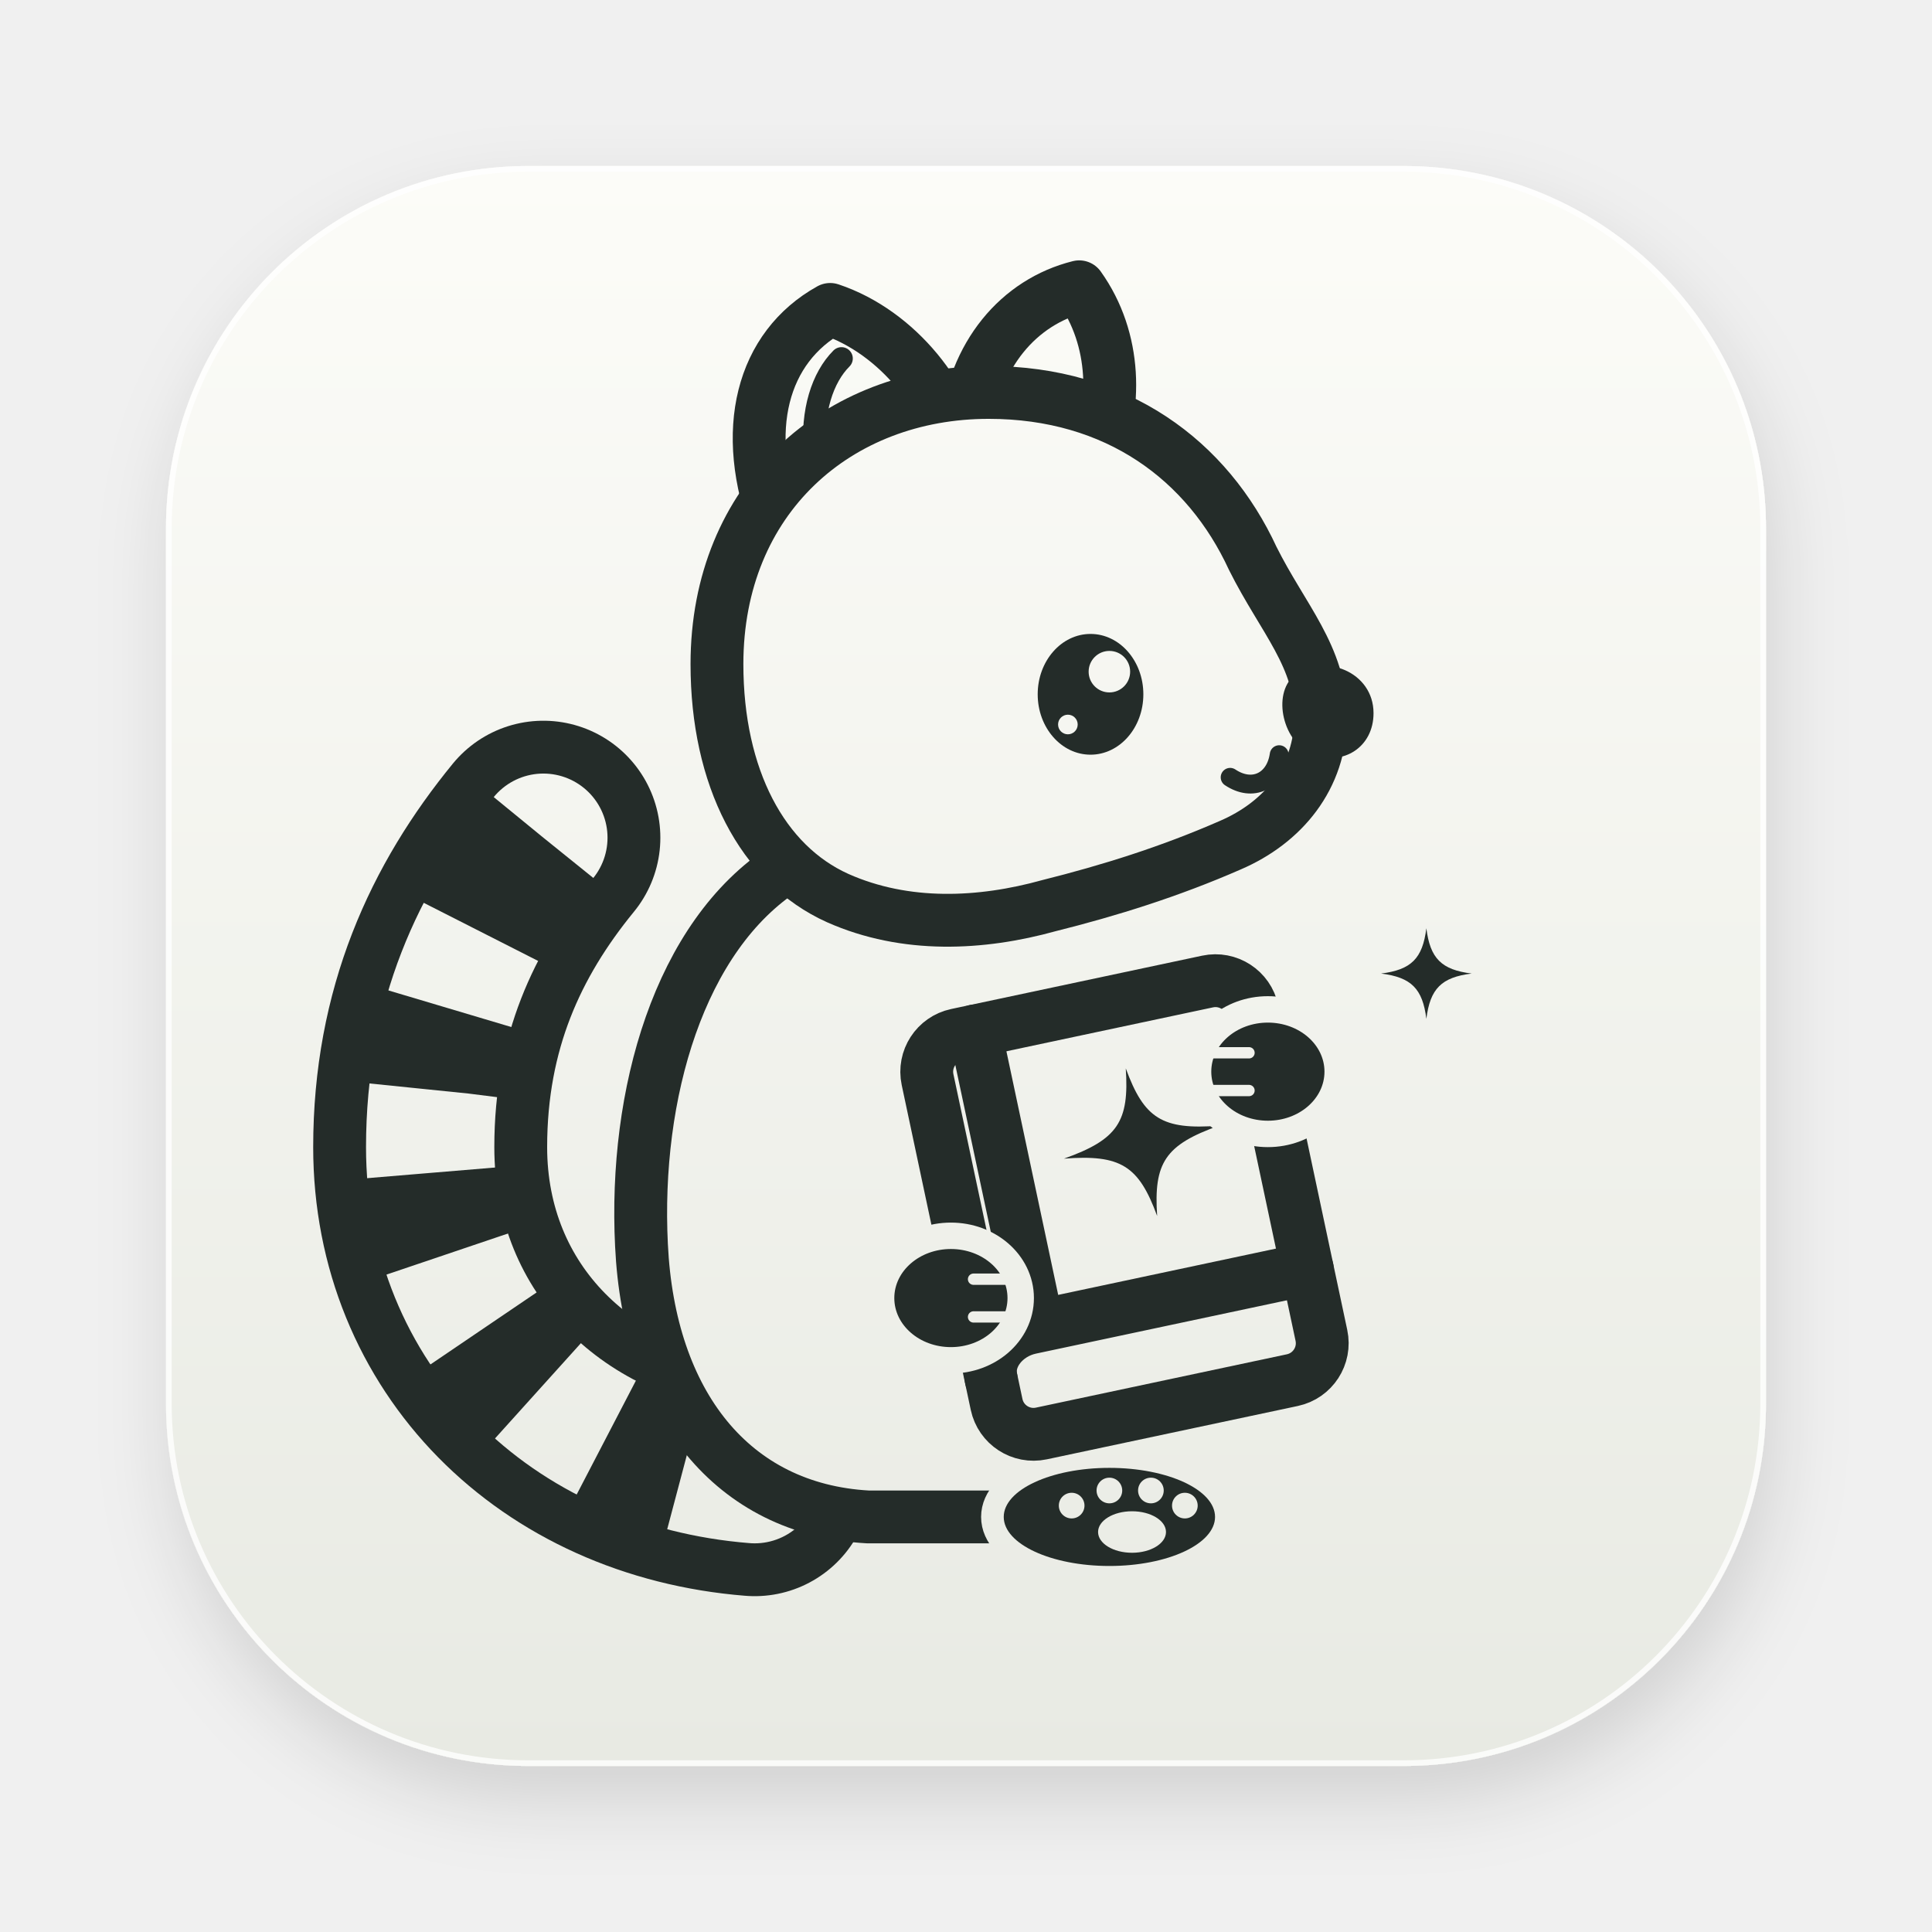
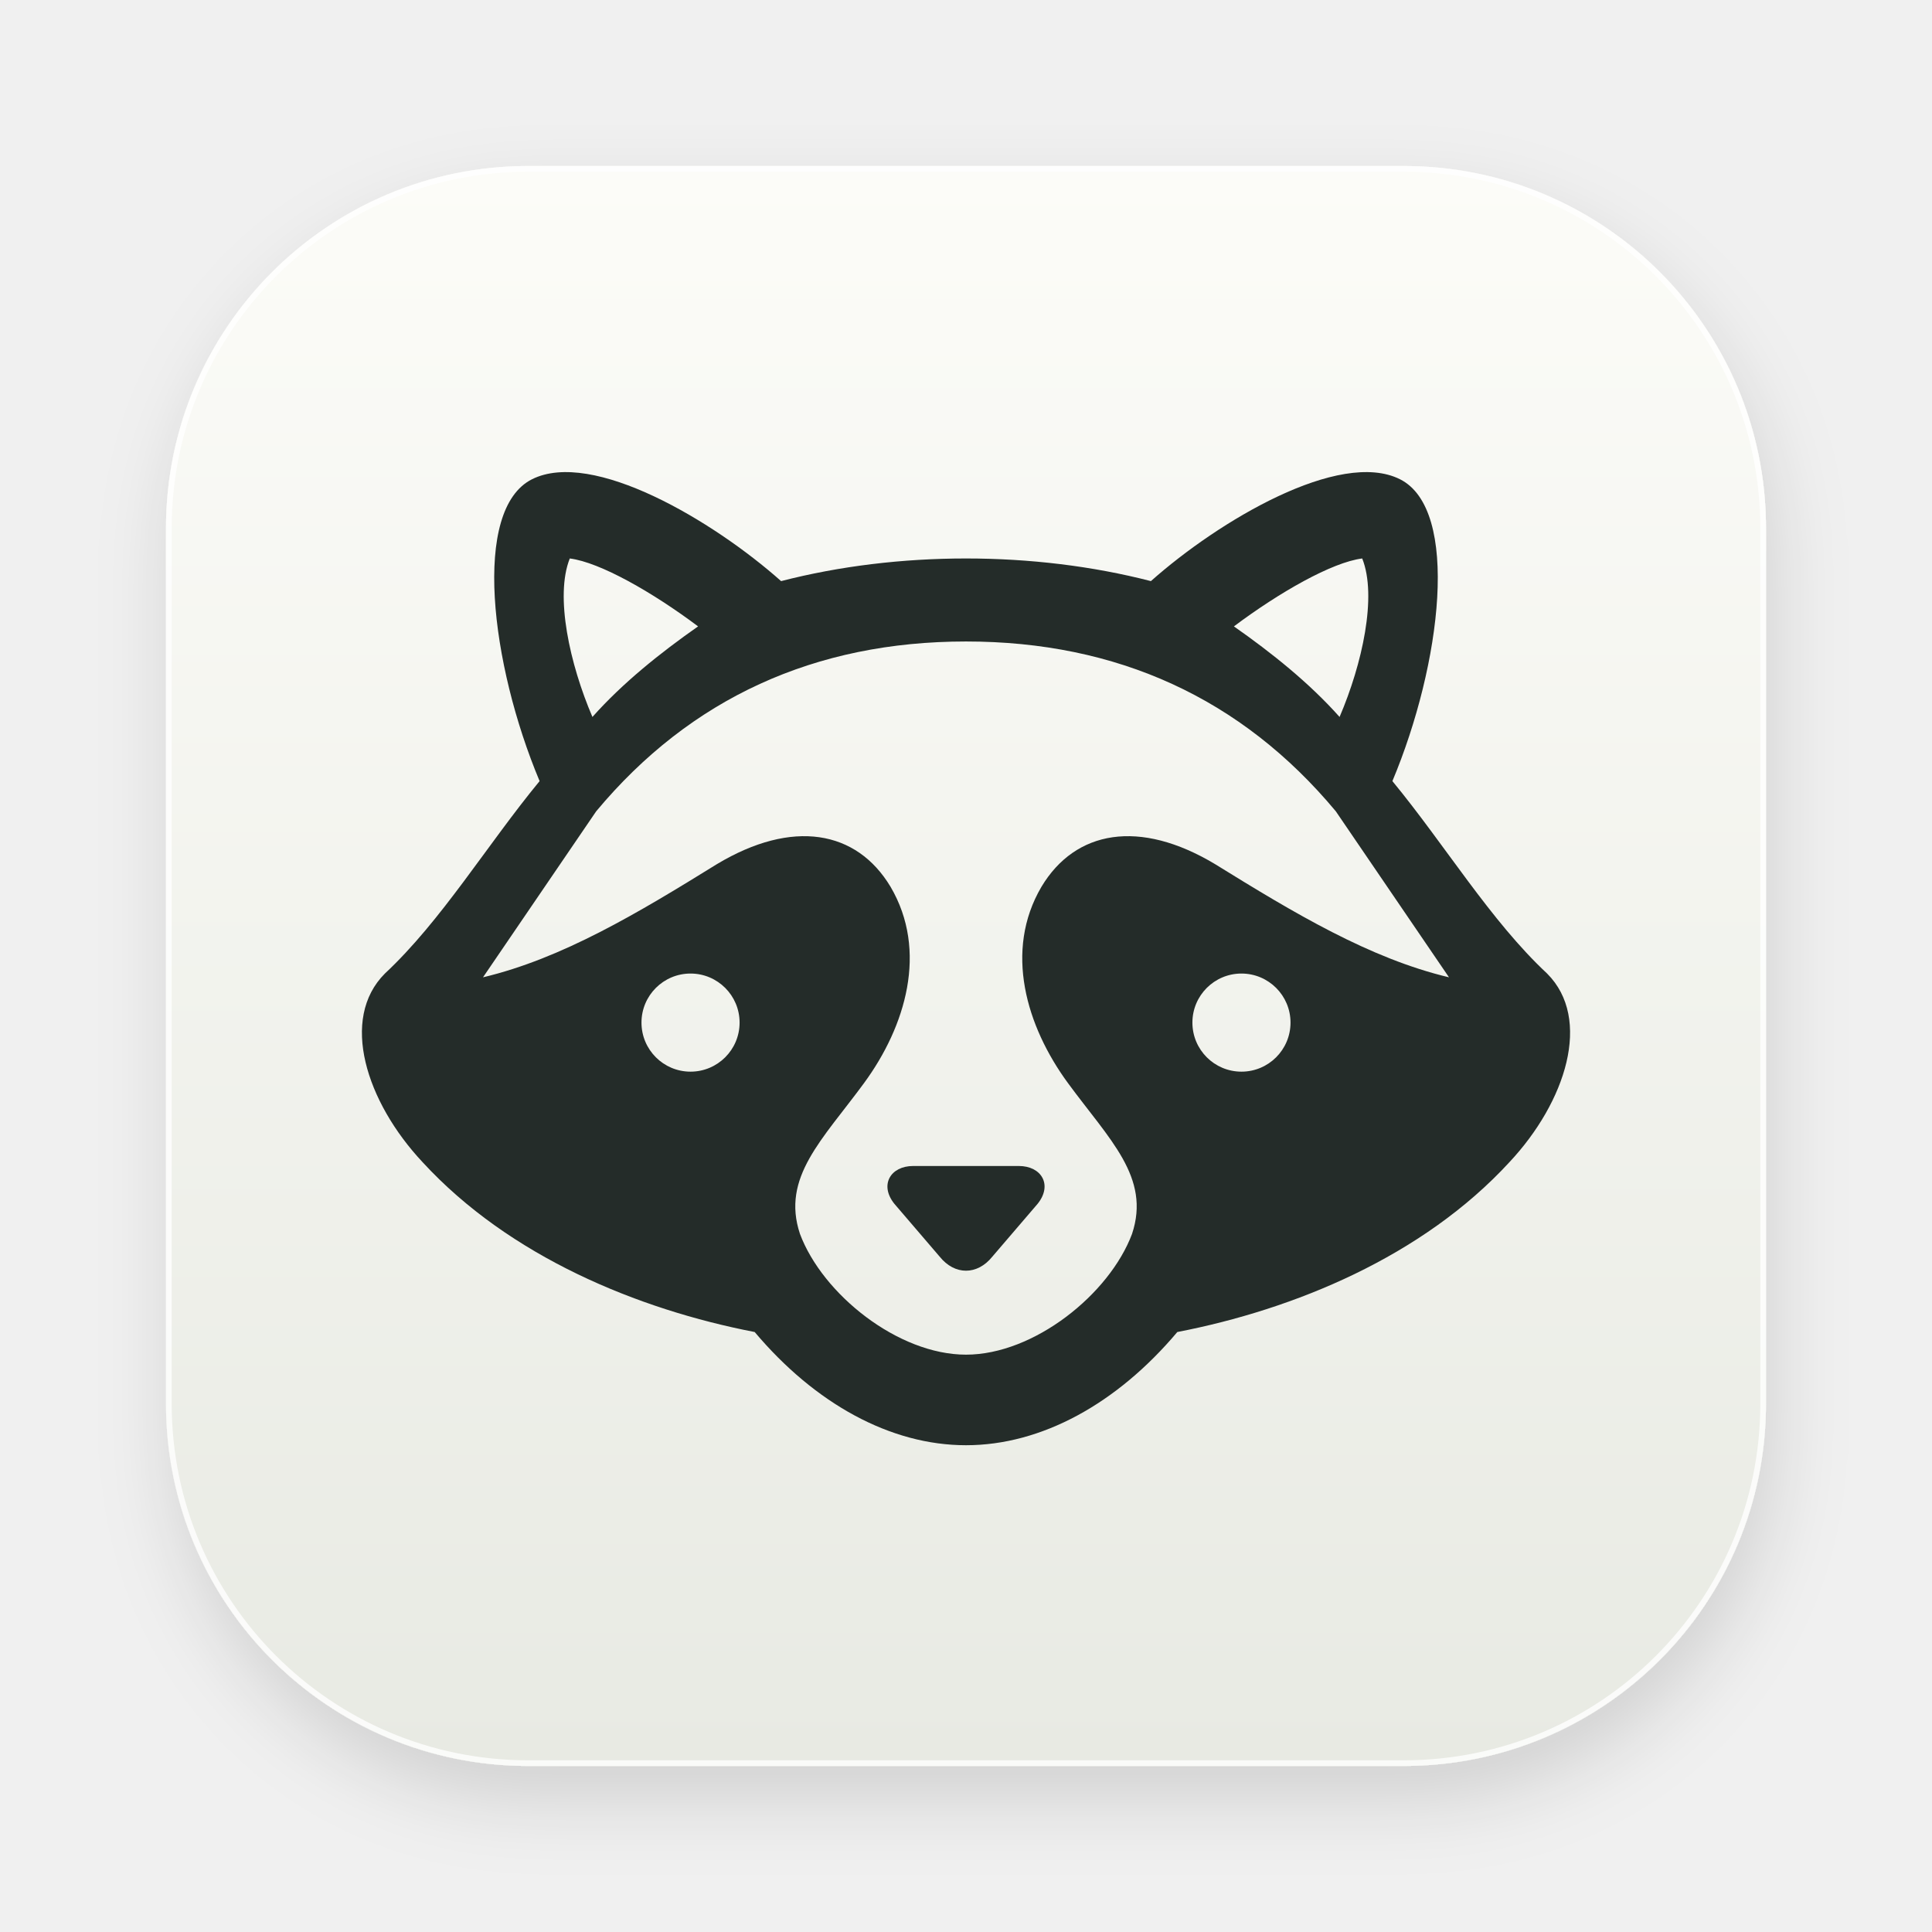
<svg xmlns="http://www.w3.org/2000/svg" width="1024" height="1024" viewBox="0 0 512 512" fill="none" role="img" aria-labelledby="title desc">
  <defs>
    <linearGradient id="surface" x1="256" y1="44" x2="256" y2="468" gradientUnits="userSpaceOnUse">
      <stop stop-color="#FCFCF8" />
      <stop offset="1" stop-color="#E8EAE3" />
    </linearGradient>
    <filter id="shadow" x="16" y="24" width="480" height="484" filterUnits="userSpaceOnUse" color-interpolation-filters="sRGB">
      <feDropShadow dy="9" stdDeviation="10" flood-color="#18221E" flood-opacity=".13" />
    </filter>
-     <path id="tail" d="M206 384C156 380 120 344 120 296C120 262 132 236 150 214" />
-     <path id="body" d="M214 222C186 240 174 282 176 322C178 364 200 392 236 394H290C312 394 322 380 316 360C310 334 302 300 298 268C296 248 284 232 268 226Z" />
-     <ellipse id="foot" cx="300" cy="394" rx="28" ry="13" />
-     <path id="head" d="M196 168C196 124 228 96 268 96C302 96 326 114 338 140C346 156 356 166 356 182C356 198 346 210 332 216C316 223 300 228 284 232C266 237 246 238 228 230C208 221 196 198 196 168Z" />
-     <mask id="ear-cut" maskUnits="userSpaceOnUse" x="0" y="0" width="512" height="512">
-       <rect width="512" height="512" fill="#fff" />
-       <use href="#head" fill="#000" />
-     </mask>
-     <mask id="eye-shine" maskUnits="userSpaceOnUse" x="0" y="0" width="512" height="512">
-       <rect width="512" height="512" fill="#fff" />
-       <circle cx="300" cy="170" r="5.5" fill="#000" />
-       <circle cx="289" cy="184" r="2.6" fill="#000" />
-     </mask>
-     <rect id="book" x="-44" y="-54" width="88" height="108" rx="10" transform="translate(304 312) rotate(-12)" />
-     <g id="hands">
-       <ellipse cx="258" cy="336" rx="15" ry="13" />
-       <ellipse cx="342" cy="276" rx="15" ry="13" />
-     </g>
-     <mask id="tail-tube" maskUnits="userSpaceOnUse" x="0" y="0" width="512" height="512">
-       <rect width="512" height="512" fill="#fff" />
-       <use href="#tail" fill="none" stroke="#000" stroke-width="34" stroke-linecap="round" />
-       <use href="#body" fill="#000" />
-     </mask>
-     <mask id="behind-body" maskUnits="userSpaceOnUse" x="0" y="0" width="512" height="512">
-       <rect width="512" height="512" fill="#fff" />
-       <use href="#body" fill="#000" />
-     </mask>
-     <mask id="body-cut" maskUnits="userSpaceOnUse" x="0" y="0" width="512" height="512">
-       <rect width="512" height="512" fill="#fff" />
-       <use href="#head" fill="#000" />
-       <use href="#book" fill="#000" stroke="#000" stroke-width="30" stroke-linejoin="round" />
-       <use href="#hands" fill="#000" stroke="#000" stroke-width="16" />
-       <use href="#foot" fill="#000" stroke="#000" stroke-width="12" />
-       <path fill="#000" d="M296 362H340V392H296Z" />
-       <path fill="#000" d="M270 226H312V262H270Z" />
-     </mask>
-     <mask id="foot-cut" maskUnits="userSpaceOnUse" x="0" y="0" width="512" height="512">
-       <rect width="512" height="512" fill="#fff" />
-       <g fill="#000">
-         <ellipse cx="306" cy="398" rx="9" ry="5.5" />
-         <circle cx="290" cy="391" r="3.4" />
-         <circle cx="300" cy="387" r="3.4" />
-         <circle cx="311" cy="387" r="3.4" />
-         <circle cx="320" cy="391" r="3.4" />
-       </g>
-     </mask>
-     <mask id="finger-cut" maskUnits="userSpaceOnUse" x="0" y="0" width="512" height="512">
-       <rect width="512" height="512" fill="#fff" />
-       <path d="M264 331H275M264 341H275M327 271H337M327 281H337" stroke="#000" stroke-width="3" stroke-linecap="round" />
-     </mask>
-     <mask id="book-cut" maskUnits="userSpaceOnUse" x="0" y="0" width="512" height="512">
-       <rect width="512" height="512" fill="#fff" />
-       <use href="#hands" fill="#000" stroke="#000" stroke-width="14" />
-     </mask>
  </defs>
  <rect x="44" y="44" width="424" height="424" rx="96" fill="url(#surface)" filter="url(#shadow)" />
  <rect x="44.75" y="44.75" width="422.5" height="422.5" rx="95.25" stroke="#FFFFFF" stroke-opacity=".8" stroke-width="1.5" />
-   <g fill="#242C29" stroke="#242C29" stroke-width="14" stroke-linecap="round" stroke-linejoin="round" transform="translate(-6 8)">
-     <use href="#tail" mask="url(#tail-tube)" fill="none" stroke-width="62" />
-     <path mask="url(#behind-body)" fill="none" stroke-width="40" stroke-linecap="butt" stroke-dasharray="30 22 22 22 22 22 22 22 22 400" d="M150 214C132 236 120 262 120 296C120 344 156 380 206 384" />
-     <use href="#body" mask="url(#body-cut)" fill="none" />
-     <use href="#foot" mask="url(#foot-cut)" stroke="none" />
-     <g mask="url(#ear-cut)" fill="none">
-       <path d="M212 132C202 106 208 84 226 74C244 80 258 98 260 114" />
-       <path d="M262 106C264 86 276 72 292 68C302 82 302 100 296 114" />
-     </g>
-     <path fill="none" stroke-width="6" d="M222 112C221 101 224 92 229 87" />
-     <use href="#head" fill="none" />
-     <ellipse mask="url(#eye-shine)" stroke="none" cx="295" cy="176" rx="14" ry="16" />
-     <path stroke="none" d="M349 171C357 165 370 170 370 181C370 190 362 195 354 192C346 189 343 176 349 171Z" />
-     <path fill="none" stroke-width="5" d="M345 192C344 199 338 202 332 198" />
-     <g mask="url(#book-cut)">
-       <use href="#book" fill="none" />
-       <g transform="translate(304 312) rotate(-12)">
-         <path fill="none" d="M-29 -54V26M-44 37C-44 31 -38 26 -31 26H44" />
-         <path stroke="none" d="M8 -36C10 -22 14 -18 29 -16C14 -14 10 -10 8 4C6 -10 2 -14 -13 -16C2 -18 6 -22 8 -36Z" />
-       </g>
-     </g>
-     <use href="#hands" mask="url(#finger-cut)" stroke="none" />
-     <path stroke="none" d="M384 238C385 246 388 249 396 250C388 251 385 254 384 262C383 254 380 251 372 250C380 249 383 246 384 238Z" />
-   </g>
+   <path fill="#242C29" fill-rule="evenodd" d="M143 207C130 176 125 135 141 127C157 119 189 138 207 154C238 146 274 146 305 154C323 138 355 119 371 127C387 135 382 176 369 207C383 224 395 244 410 258C422 270 415 292 400 308C377 333 343 347 312 353C296 372 276 383 256 383C236 383 216 372 200 353C169 347 135 333 112 308C97 292 90 270 102 258C117 244 129 224 143 207ZM151 148C147 158 151 176 157 190C165 181 175 173 185 166C173 157 159 149 151 148ZM361 148C353 149 339 157 327 166C337 173 347 181 355 190C361 176 365 158 361 148ZM158 215L128 259C149 254 169 242 190 229C210 217 227 220 236 235C246 252 240 272 229 287C218 302 207 312 212 327C218 343 238 359 256 359C274 359 294 343 300 327C305 312 294 302 283 287C272 272 266 252 276 235C285 220 302 217 322 229C343 242 363 254 384 259L354 215C329 185 296 170 256 170C216 170 183 185 158 215ZM183 258A13 13 0 1 0 183 284A13 13 0 1 0 183 258ZM329 258A13 13 0 1 0 329 284A13 13 0 1 0 329 258Z" />
+   <path d="M242 309H270C276 309 279 314 275 319L263 333C259 338 253 338 249 333L237 319C233 314 236 309 242 309Z" fill="#242C29" />
</svg>
